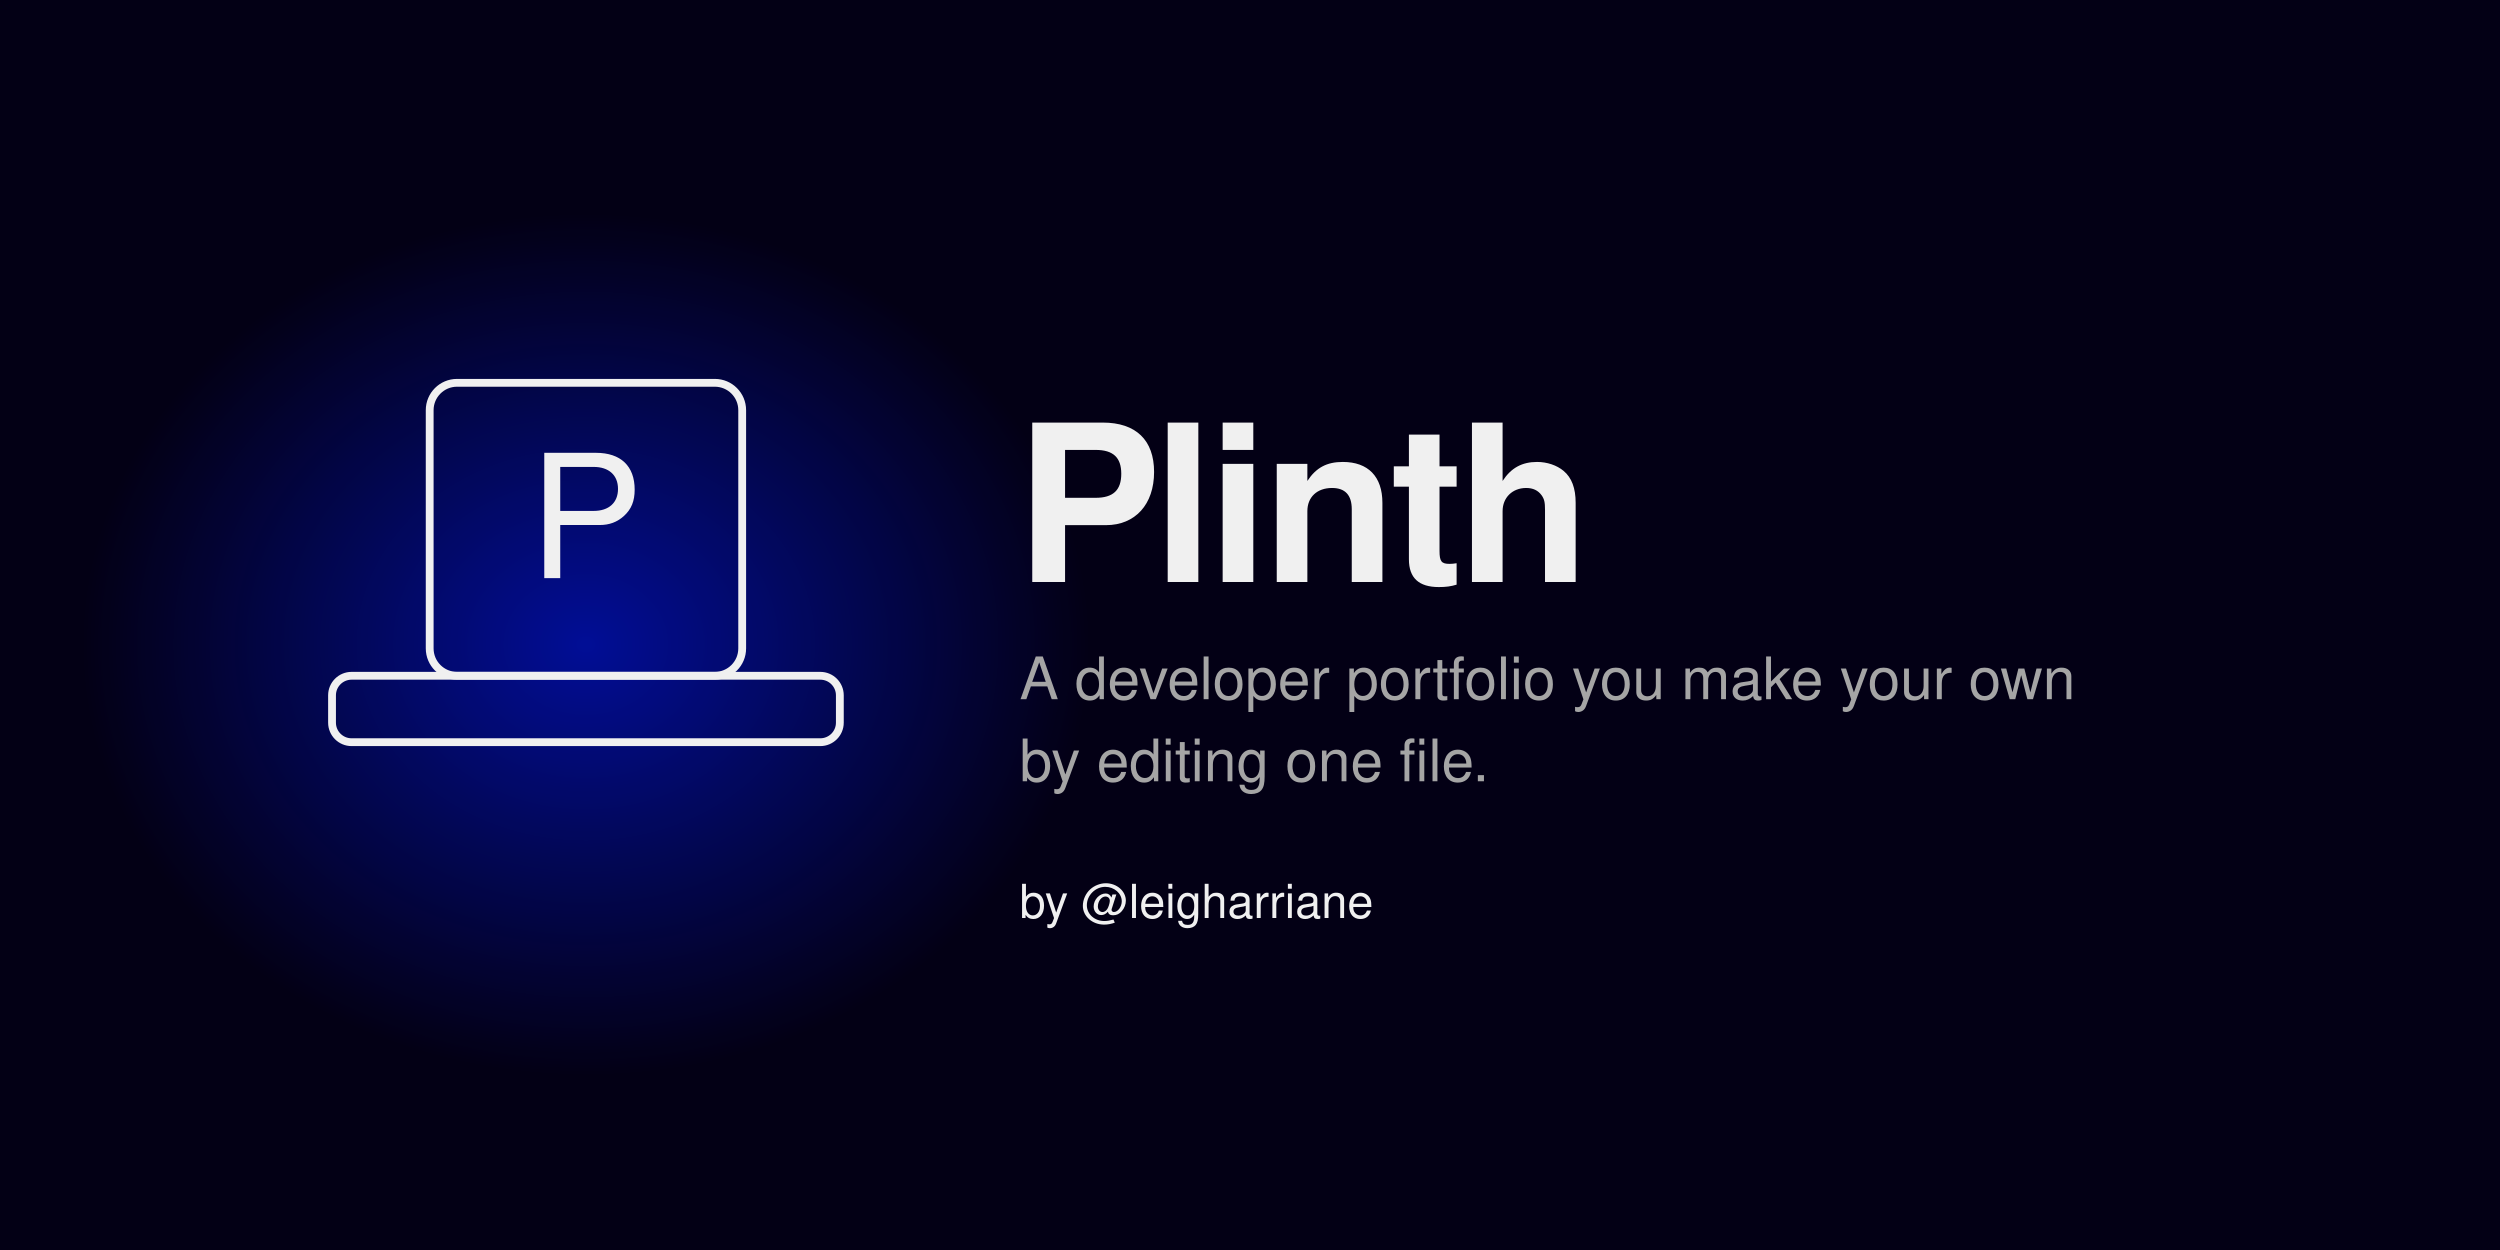
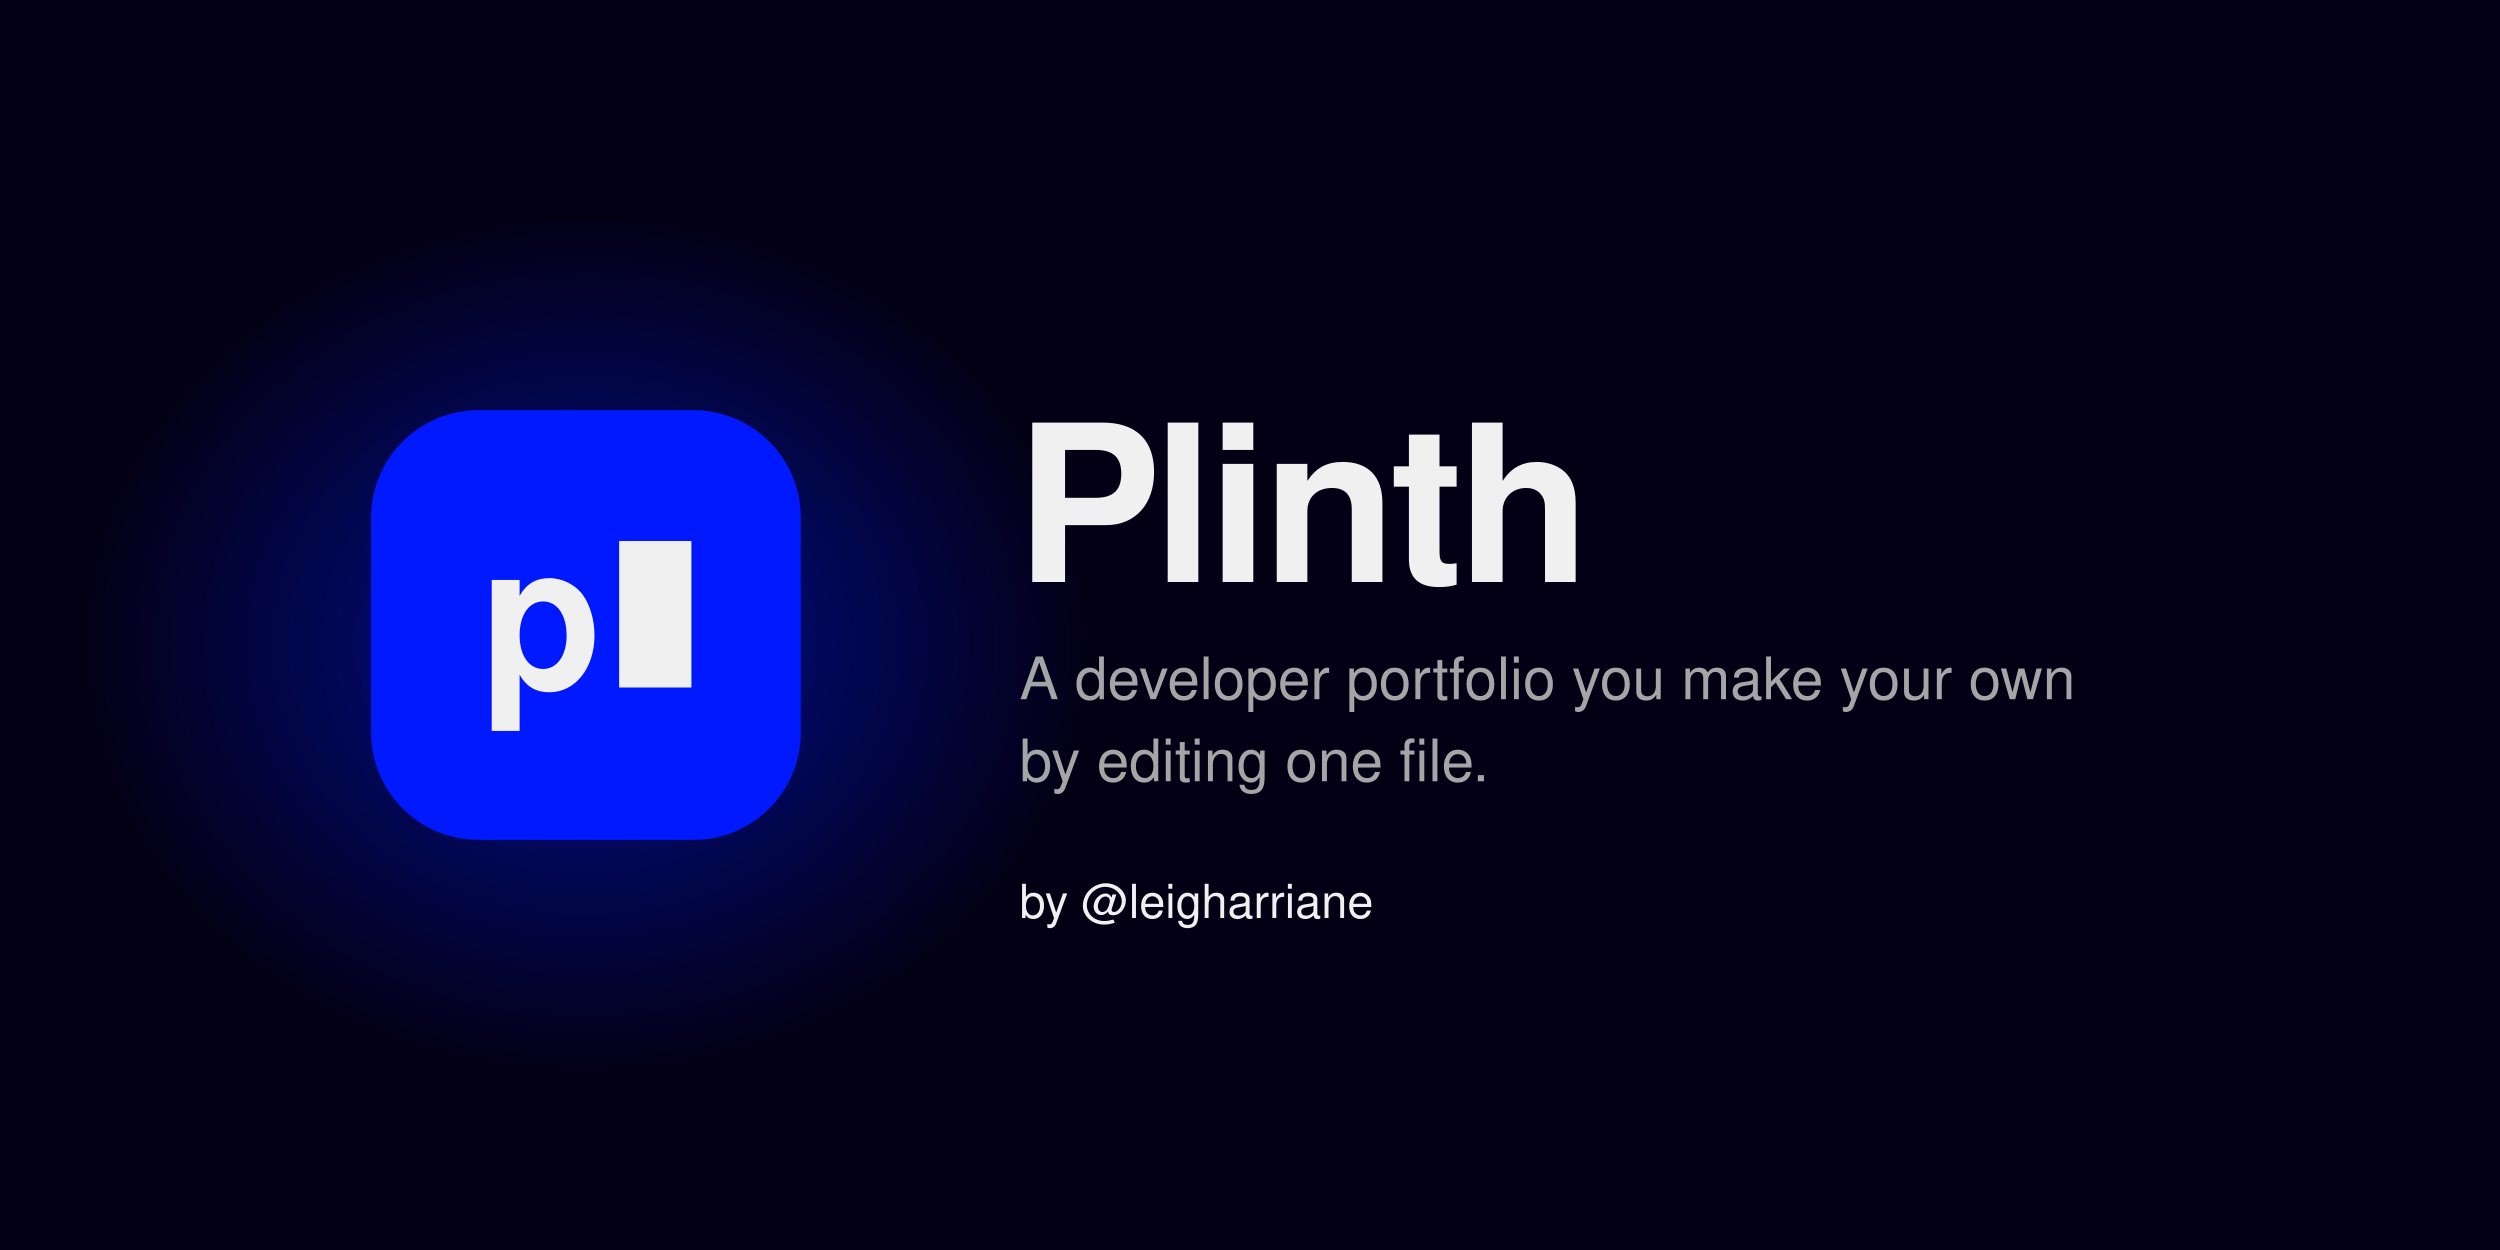
<svg xmlns="http://www.w3.org/2000/svg" width="1280" height="640" viewBox="0 0 1280 640">
  <defs>
    <radialGradient id="glow" cx="0.5" cy="0.5" r="0.5">
      <stop offset="0" stop-color="#0019ff" stop-opacity="0.55" />
      <stop offset="1" stop-color="#0019ff" stop-opacity="0" />
    </radialGradient>
  </defs>
  <rect width="1280" height="640" fill="#030015" />
  <ellipse cx="300" cy="330" rx="260" ry="220" fill="url(#glow)" />
-   <g fill="none" stroke="#f0f0f0" stroke-width="4" stroke-linejoin="round">
-     <rect x="220" y="196" width="160" height="150" rx="14" />
-     <rect x="170" y="346" width="260" height="34" rx="10" />
-   </g>
-   <text x="300" y="296" text-anchor="middle" font-family="Albert Sans, Helvetica Neue, Helvetica, Arial, sans-serif" font-size="88" font-weight="500" fill="#f0f0f0">P</text>
+   <rect x="190" y="210" width="220" height="220" rx="55" fill="#0019ff" />
+   <text x="277" y="352" text-anchor="middle" font-family="Albert Sans, Helvetica Neue, Helvetica, Arial, sans-serif" font-size="102" font-weight="600" letter-spacing="-3" fill="#f0f0f0">p</text>
+   <rect x="317" y="277" width="37" height="75" fill="#f0f0f0" />
  <text x="520" y="298" font-family="Albert Sans, Helvetica Neue, Helvetica, Arial, sans-serif" font-size="112" font-weight="600" letter-spacing="-3" fill="#f0f0f0">Plinth</text>
  <text x="522" y="358" font-family="Albert Sans, Helvetica Neue, Helvetica, Arial, sans-serif" font-size="30" font-weight="400" fill="#a5a5a5">A developer portfolio you make your own</text>
  <text x="522" y="400" font-family="Albert Sans, Helvetica Neue, Helvetica, Arial, sans-serif" font-size="30" font-weight="400" fill="#a5a5a5">by editing one file.</text>
  <text x="522" y="470" font-family="Albert Sans, Helvetica Neue, Helvetica, Arial, sans-serif" font-size="24" font-weight="400" fill="#f0f0f0">by @leigharriane</text>
</svg>
